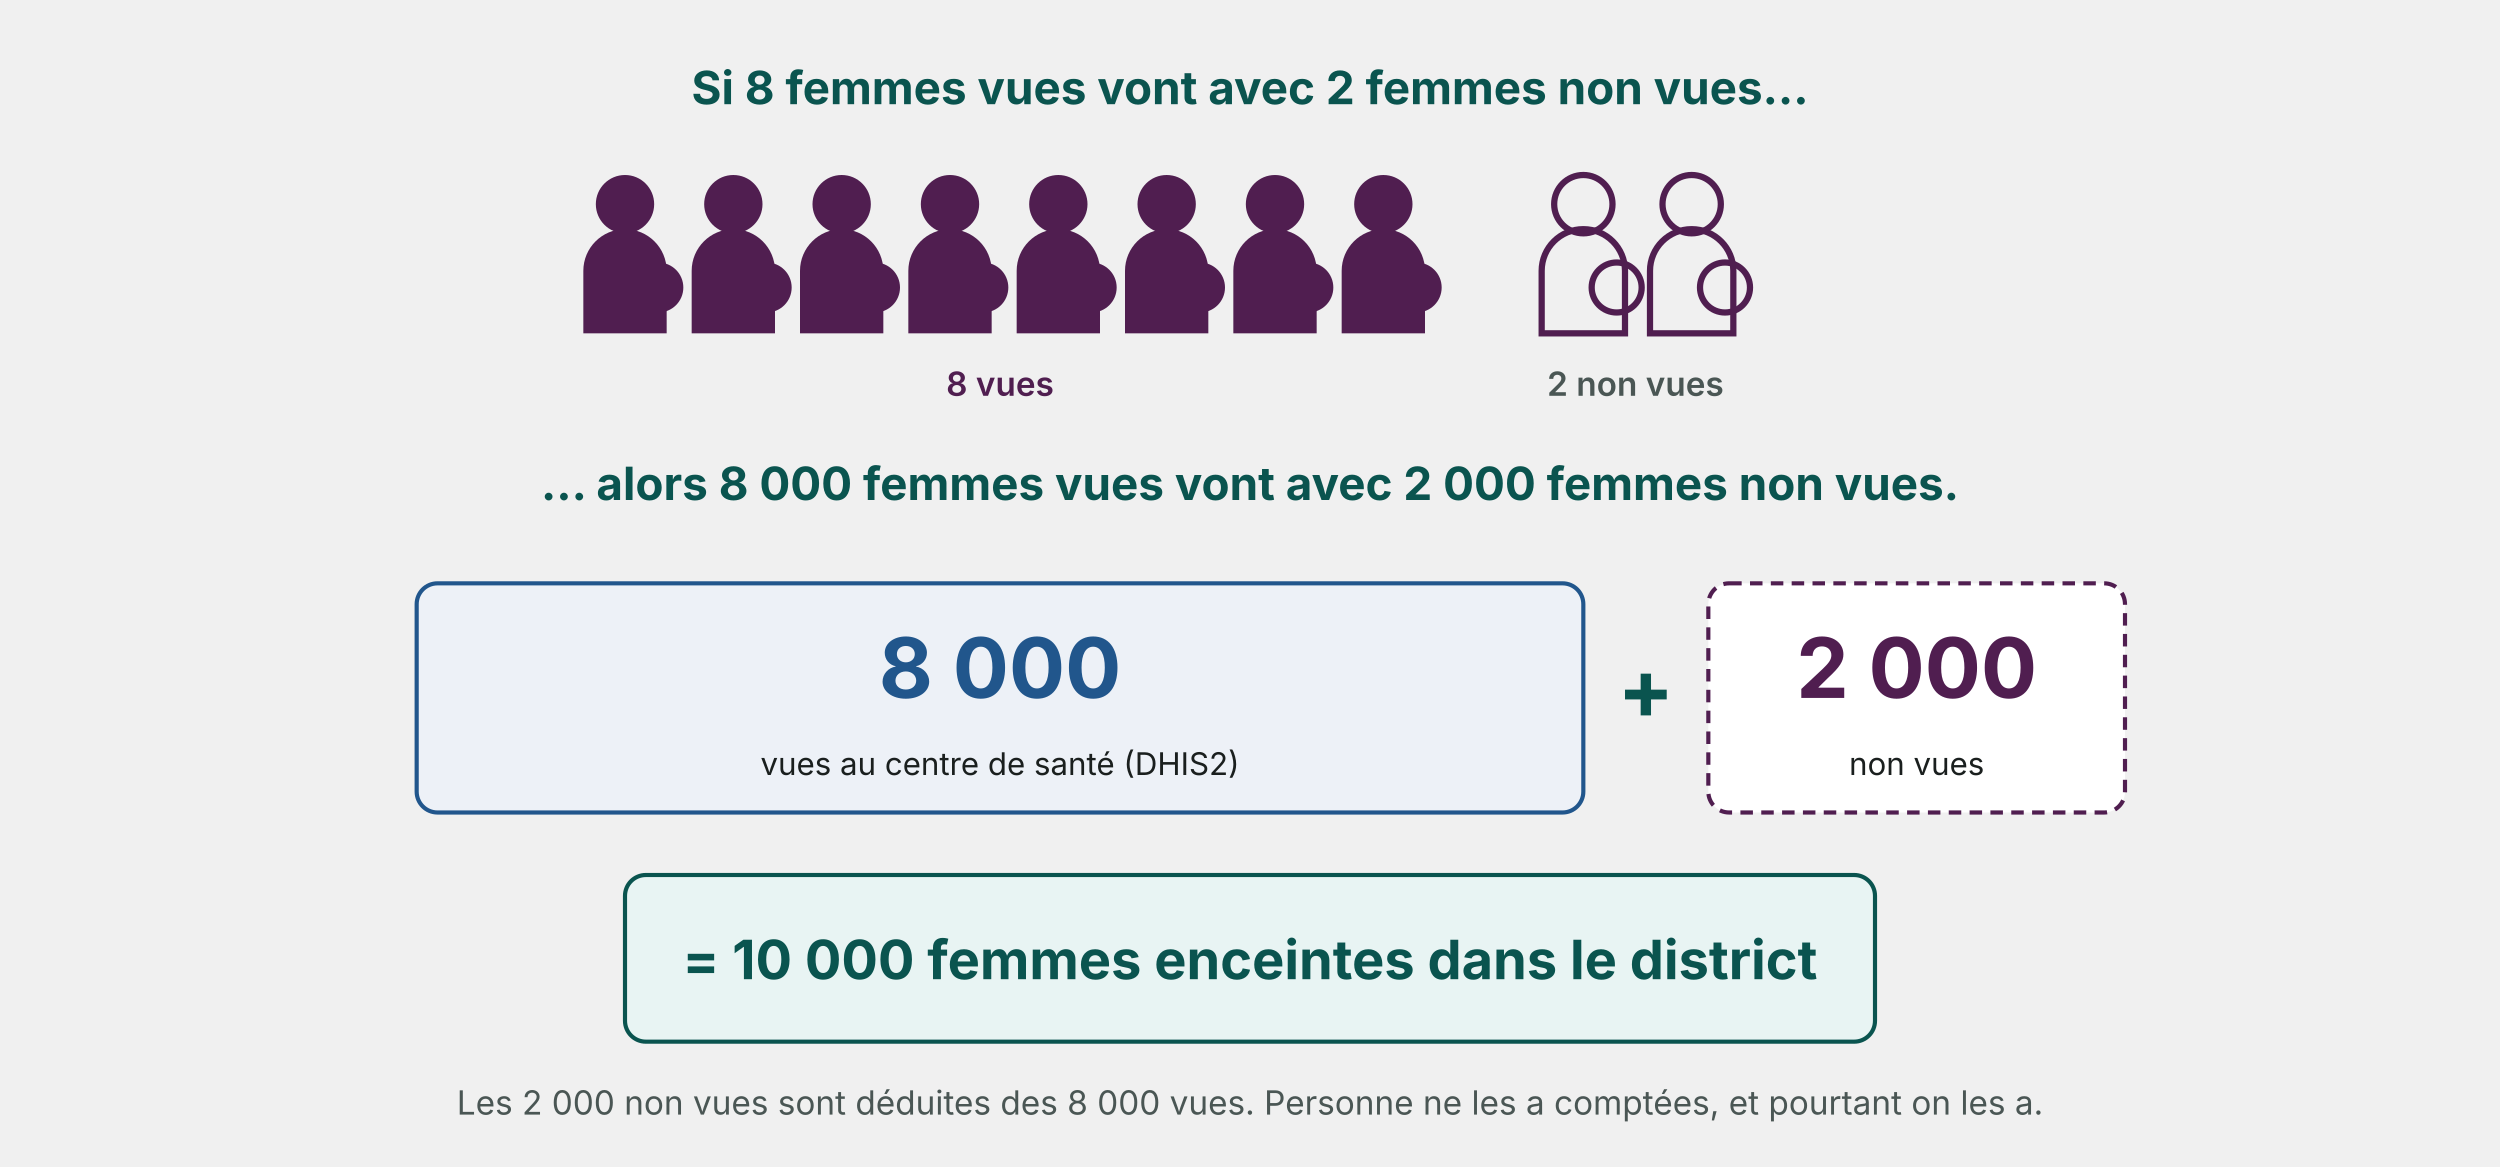
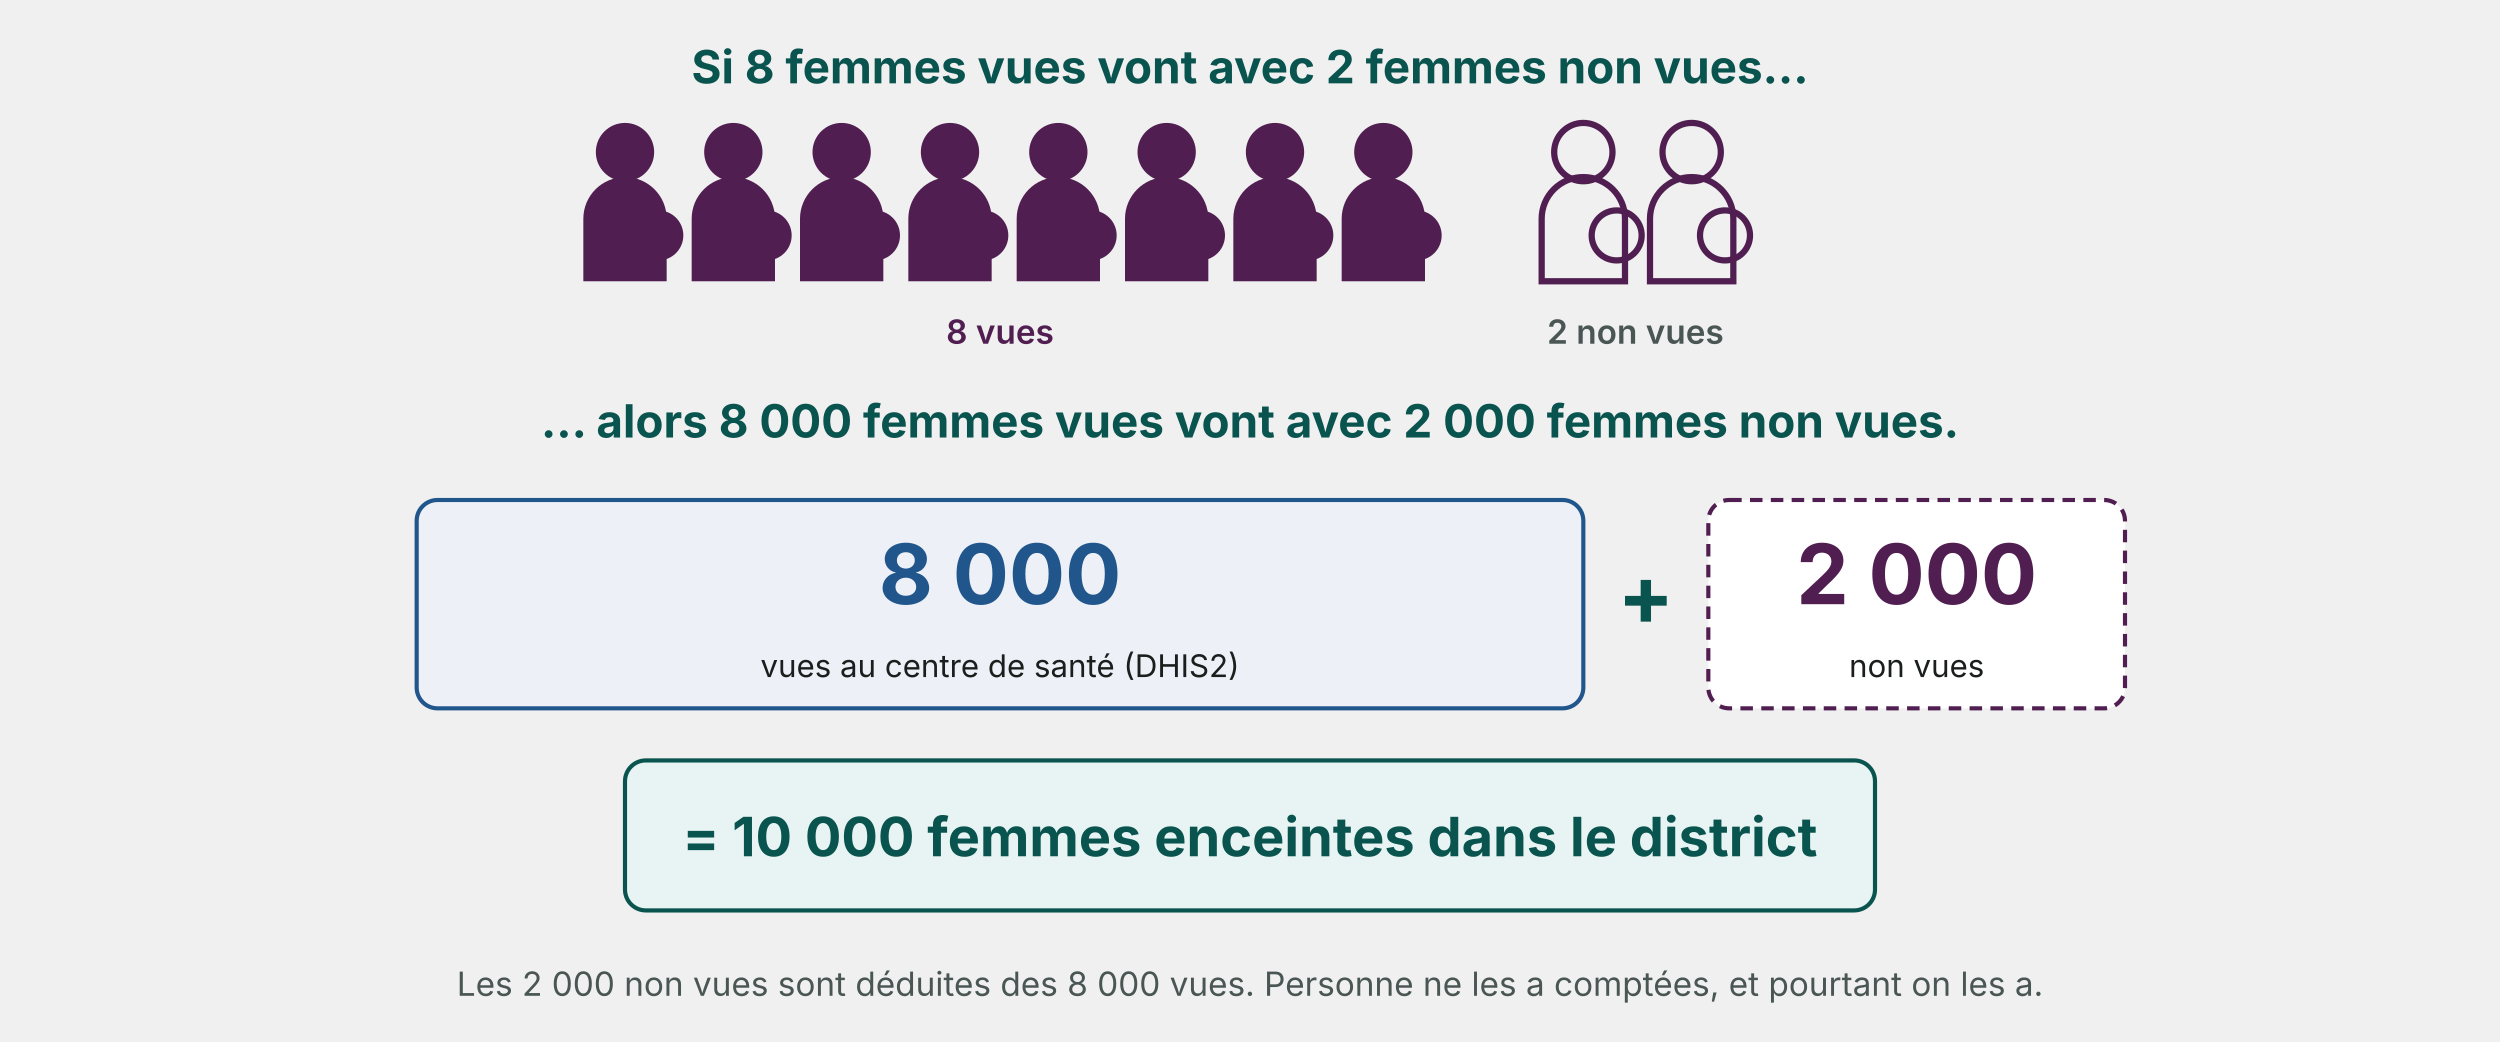
- <svg xmlns="http://www.w3.org/2000/svg" viewBox="0 0 1200 560" font-family="Inter, -apple-system, 'Segoe UI', Roboto, sans-serif">
-   <text x="600" y="50" text-anchor="middle" font-size="22" font-weight="700" fill="#0A544F">Si 8 femmes vues vont avec 2 femmes non vues…</text>
-   <circle cx="300" cy="98" r="14" fill="#501E50" />
-   <path d="M280,160 v-30 a20,20 0 0 1 40,0 v30 z" fill="#501E50" />
-   <circle cx="316" cy="138" r="12" fill="#501E50" />
-   <circle cx="352" cy="98" r="14" fill="#501E50" />
-   <path d="M332,160 v-30 a20,20 0 0 1 40,0 v30 z" fill="#501E50" />
-   <circle cx="368" cy="138" r="12" fill="#501E50" />
-   <circle cx="404" cy="98" r="14" fill="#501E50" />
-   <path d="M384,160 v-30 a20,20 0 0 1 40,0 v30 z" fill="#501E50" />
-   <circle cx="420" cy="138" r="12" fill="#501E50" />
-   <circle cx="456" cy="98" r="14" fill="#501E50" />
-   <path d="M436,160 v-30 a20,20 0 0 1 40,0 v30 z" fill="#501E50" />
-   <circle cx="472" cy="138" r="12" fill="#501E50" />
-   <circle cx="508" cy="98" r="14" fill="#501E50" />
-   <path d="M488,160 v-30 a20,20 0 0 1 40,0 v30 z" fill="#501E50" />
-   <circle cx="524" cy="138" r="12" fill="#501E50" />
-   <circle cx="560" cy="98" r="14" fill="#501E50" />
-   <path d="M540,160 v-30 a20,20 0 0 1 40,0 v30 z" fill="#501E50" />
-   <circle cx="576" cy="138" r="12" fill="#501E50" />
-   <circle cx="612" cy="98" r="14" fill="#501E50" />
-   <path d="M592,160 v-30 a20,20 0 0 1 40,0 v30 z" fill="#501E50" />
-   <circle cx="628" cy="138" r="12" fill="#501E50" />
-   <circle cx="664" cy="98" r="14" fill="#501E50" />
-   <path d="M644,160 v-30 a20,20 0 0 1 40,0 v30 z" fill="#501E50" />
-   <circle cx="680" cy="138" r="12" fill="#501E50" />
-   <text x="480" y="190" text-anchor="middle" font-size="16" font-weight="600" fill="#501E50">8 vues</text>
-   <circle cx="760" cy="98" r="14" fill="none" stroke="#501E50" stroke-width="3" />
-   <path d="M740,160 v-30 a20,20 0 0 1 40,0 v30 z" fill="none" stroke="#501E50" stroke-width="3" />
-   <circle cx="776" cy="138" r="12" fill="none" stroke="#501E50" stroke-width="3" />
-   <circle cx="812" cy="98" r="14" fill="none" stroke="#501E50" stroke-width="3" />
-   <path d="M792,160 v-30 a20,20 0 0 1 40,0 v30 z" fill="none" stroke="#501E50" stroke-width="3" />
-   <circle cx="828" cy="138" r="12" fill="none" stroke="#501E50" stroke-width="3" />
-   <text x="785" y="190" text-anchor="middle" font-size="16" font-weight="600" fill="#4A5654">2 non vues</text>
-   <text x="600" y="240" text-anchor="middle" font-size="22" font-weight="700" fill="#0A544F">… alors 8 000 femmes vues vont avec 2 000 femmes non vues.</text>
-   <rect x="200" y="280" width="560" height="110" rx="10" fill="#EDF1F7" stroke="#21568C" stroke-width="2" />
-   <text x="480" y="335" text-anchor="middle" font-size="40" font-weight="700" fill="#21568C">8 000</text>
-   <text x="480" y="372" text-anchor="middle" font-size="15" font-weight="400" fill="#1A1F1E">vues au centre de santé (DHIS2)</text>
-   <text x="790" y="345" text-anchor="middle" font-size="40" font-weight="700" fill="#0A544F">+</text>
-   <rect x="820" y="280" width="200" height="110" rx="10" fill="#FFFFFF" stroke="#501E50" stroke-width="2" stroke-dasharray="6,4" />
-   <text x="920" y="335" text-anchor="middle" font-size="40" font-weight="700" fill="#501E50">2 000</text>
-   <text x="920" y="372" text-anchor="middle" font-size="15" font-weight="400" fill="#1A1F1E">non vues</text>
-   <rect x="300" y="420" width="600" height="80" rx="10" fill="#E8F4F3" stroke="#0A544F" stroke-width="2" />
-   <text x="600" y="470" text-anchor="middle" font-size="26" font-weight="700" fill="#0A544F">= 10 000 femmes enceintes dans le district</text>
-   <text x="600" y="535" text-anchor="middle" font-size="16" font-weight="400" fill="#4A5654">Les 2 000 non vues sont déduites des 8 000 vues. Personne ne les a comptées, et pourtant on les a.</text>
+ <svg xmlns="http://www.w3.org/2000/svg" viewBox="0 0 1200 500" font-family="Inter, -apple-system, 'Segoe UI', Roboto, sans-serif">
+   <text x="600" y="40" text-anchor="middle" font-size="22" font-weight="700" fill="#0A544F">Si 8 femmes vues vont avec 2 femmes non vues…</text>
+   <circle cx="300" cy="73" r="14" fill="#501E50" />
+   <path d="M280,135 v-30 a20,20 0 0 1 40,0 v30 z" fill="#501E50" />
+   <circle cx="316" cy="113" r="12" fill="#501E50" />
+   <circle cx="352" cy="73" r="14" fill="#501E50" />
+   <path d="M332,135 v-30 a20,20 0 0 1 40,0 v30 z" fill="#501E50" />
+   <circle cx="368" cy="113" r="12" fill="#501E50" />
+   <circle cx="404" cy="73" r="14" fill="#501E50" />
+   <path d="M384,135 v-30 a20,20 0 0 1 40,0 v30 z" fill="#501E50" />
+   <circle cx="420" cy="113" r="12" fill="#501E50" />
+   <circle cx="456" cy="73" r="14" fill="#501E50" />
+   <path d="M436,135 v-30 a20,20 0 0 1 40,0 v30 z" fill="#501E50" />
+   <circle cx="472" cy="113" r="12" fill="#501E50" />
+   <circle cx="508" cy="73" r="14" fill="#501E50" />
+   <path d="M488,135 v-30 a20,20 0 0 1 40,0 v30 z" fill="#501E50" />
+   <circle cx="524" cy="113" r="12" fill="#501E50" />
+   <circle cx="560" cy="73" r="14" fill="#501E50" />
+   <path d="M540,135 v-30 a20,20 0 0 1 40,0 v30 z" fill="#501E50" />
+   <circle cx="576" cy="113" r="12" fill="#501E50" />
+   <circle cx="612" cy="73" r="14" fill="#501E50" />
+   <path d="M592,135 v-30 a20,20 0 0 1 40,0 v30 z" fill="#501E50" />
+   <circle cx="628" cy="113" r="12" fill="#501E50" />
+   <circle cx="664" cy="73" r="14" fill="#501E50" />
+   <path d="M644,135 v-30 a20,20 0 0 1 40,0 v30 z" fill="#501E50" />
+   <circle cx="680" cy="113" r="12" fill="#501E50" />
+   <text x="480" y="165" text-anchor="middle" font-size="16" font-weight="600" fill="#501E50">8 vues</text>
+   <circle cx="760" cy="73" r="14" fill="none" stroke="#501E50" stroke-width="3" />
+   <path d="M740,135 v-30 a20,20 0 0 1 40,0 v30 z" fill="none" stroke="#501E50" stroke-width="3" />
+   <circle cx="776" cy="113" r="12" fill="none" stroke="#501E50" stroke-width="3" />
+   <circle cx="812" cy="73" r="14" fill="none" stroke="#501E50" stroke-width="3" />
+   <path d="M792,135 v-30 a20,20 0 0 1 40,0 v30 z" fill="none" stroke="#501E50" stroke-width="3" />
+   <circle cx="828" cy="113" r="12" fill="none" stroke="#501E50" stroke-width="3" />
+   <text x="785" y="165" text-anchor="middle" font-size="16" font-weight="600" fill="#4A5654">2 non vues</text>
+   <text x="600" y="210" text-anchor="middle" font-size="22" font-weight="700" fill="#0A544F">… alors 8 000 femmes vues vont avec 2 000 femmes non vues.</text>
+   <rect x="200" y="240" width="560" height="100" rx="10" fill="#EDF1F7" stroke="#21568C" stroke-width="2" />
+   <text x="480" y="290" text-anchor="middle" font-size="40" font-weight="700" fill="#21568C">8 000</text>
+   <text x="480" y="325" text-anchor="middle" font-size="15" font-weight="400" fill="#1A1F1E">vues au centre de santé (DHIS2)</text>
+   <text x="790" y="300" text-anchor="middle" font-size="40" font-weight="700" fill="#0A544F">+</text>
+   <rect x="820" y="240" width="200" height="100" rx="10" fill="#FFFFFF" stroke="#501E50" stroke-width="2" stroke-dasharray="6,4" />
+   <text x="920" y="290" text-anchor="middle" font-size="40" font-weight="700" fill="#501E50">2 000</text>
+   <text x="920" y="325" text-anchor="middle" font-size="15" font-weight="400" fill="#1A1F1E">non vues</text>
+   <rect x="300" y="365" width="600" height="72" rx="10" fill="#E8F4F3" stroke="#0A544F" stroke-width="2" />
+   <text x="600" y="411" text-anchor="middle" font-size="26" font-weight="700" fill="#0A544F">= 10 000 femmes enceintes dans le district</text>
+   <text x="600" y="478" text-anchor="middle" font-size="16" font-weight="400" fill="#4A5654">Les 2 000 non vues sont déduites des 8 000 vues. Personne ne les a comptées, et pourtant on les a.</text>
</svg>
